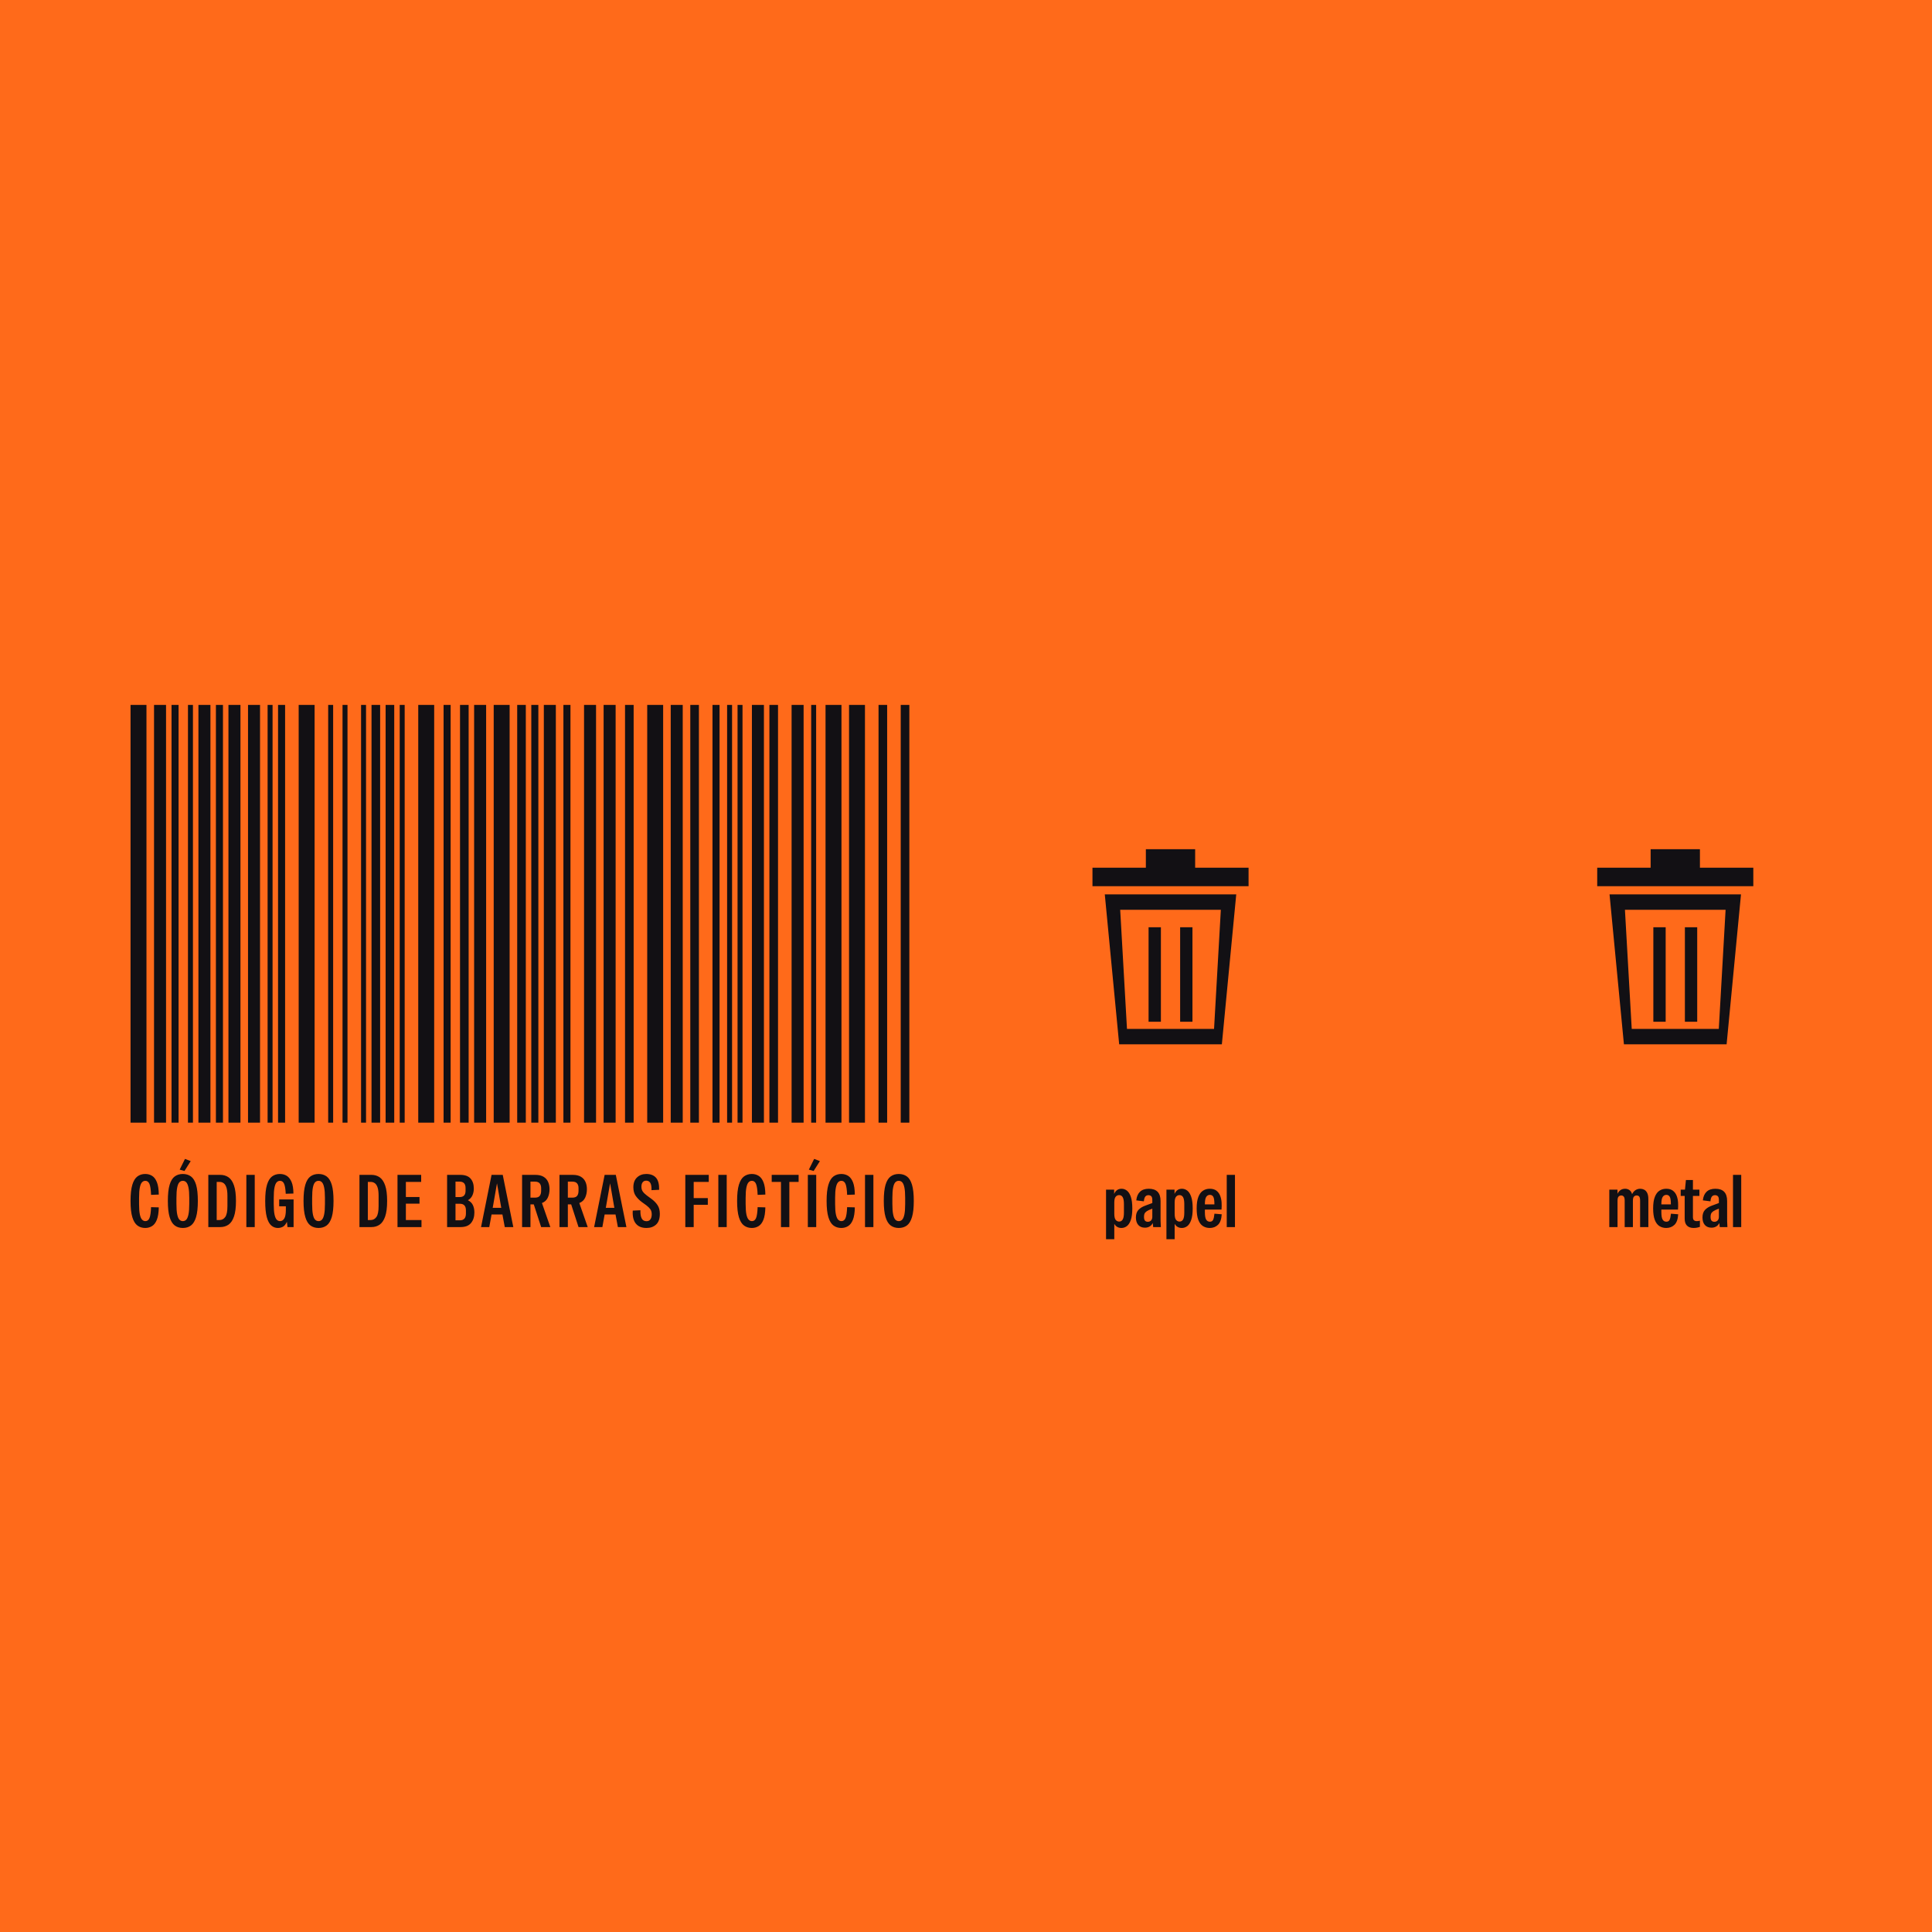
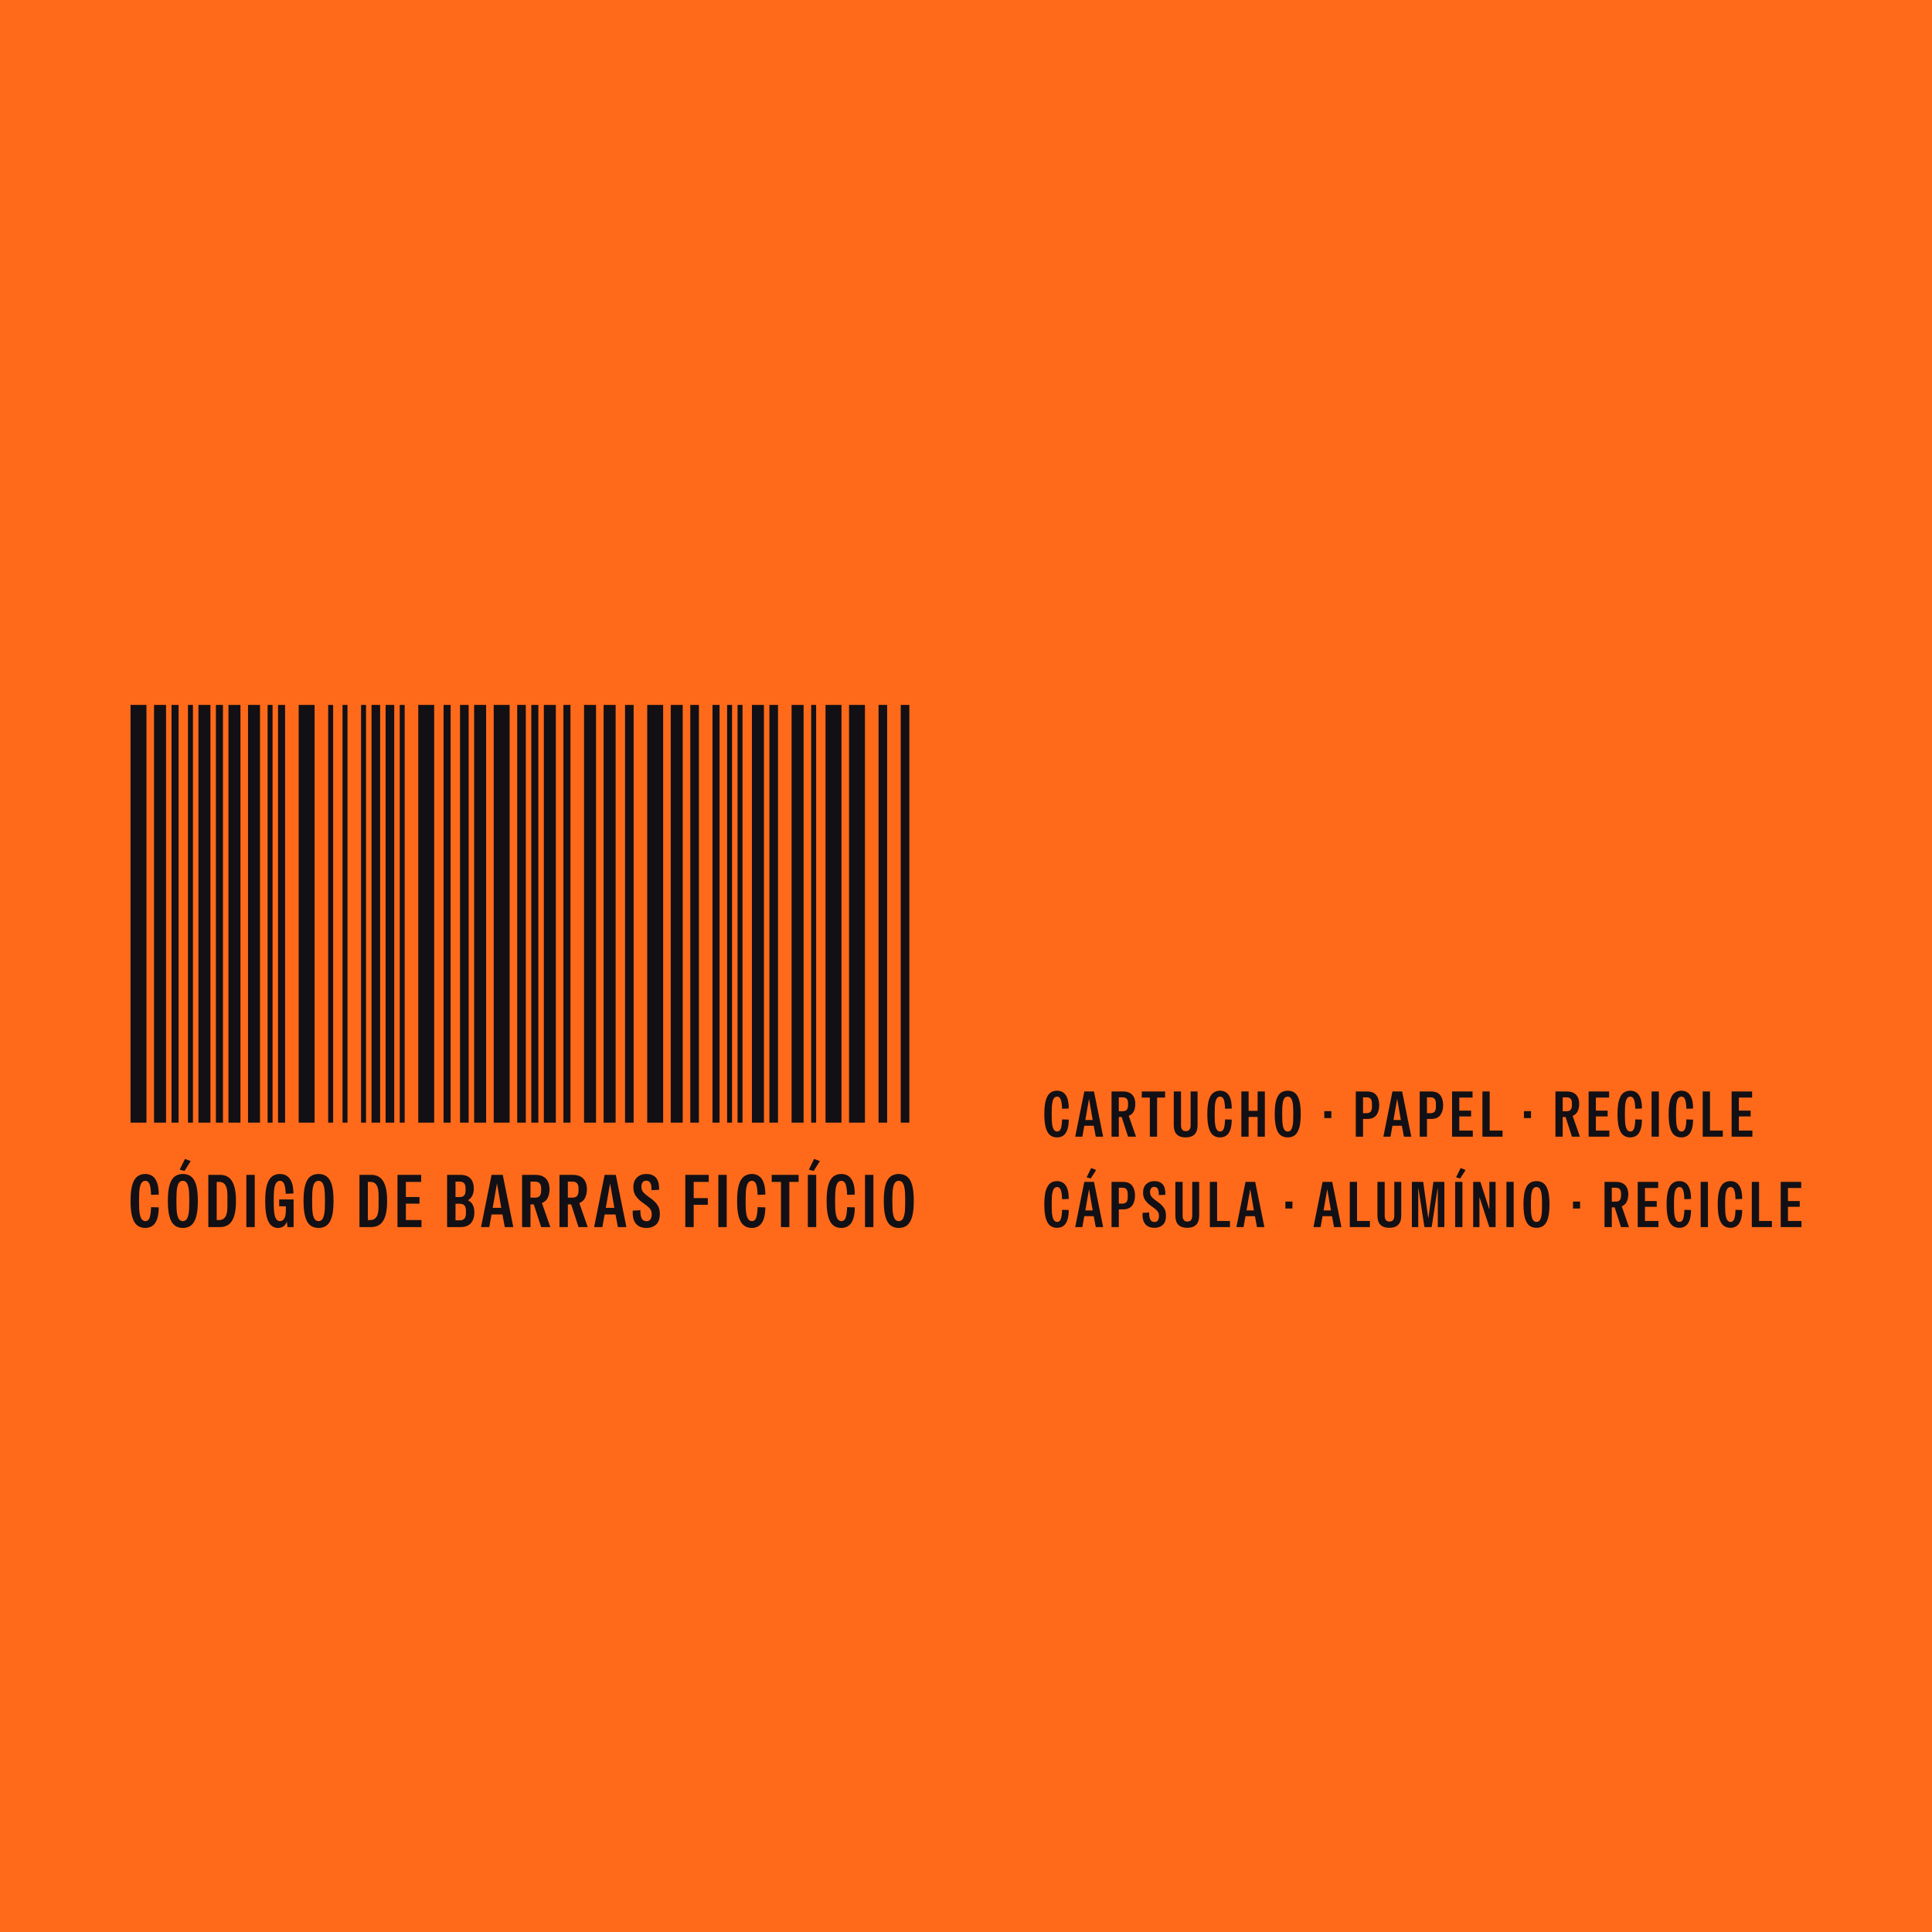
<svg xmlns="http://www.w3.org/2000/svg" width="74.0mm" height="74.0mm" viewBox="0 0 74.0 74.0">
  <rect width="74.0" height="74.0" fill="#FF6A1A" />
  <g id="TINTA" fill="#121014">
    <path d="M5,27 h0.61 v16 h-0.61 Z M5.9,27 h0.46 v16 h-0.46 Z M6.57,27 h0.27 v16 h-0.27 Z M7.2,27 h0.19 v16 h-0.19 Z M7.6,27 h0.46 v16 h-0.46 Z M8.27,27 h0.27 v16 h-0.27 Z M8.75,27 h0.46 v16 h-0.46 Z M9.5,27 h0.46 v16 h-0.46 Z M10.25,27 h0.19 v16 h-0.19 Z M10.65,27 h0.27 v16 h-0.27 Z M11.44,27 h0.61 v16 h-0.61 Z M12.57,27 h0.19 v16 h-0.19 Z M13.12,27 h0.19 v16 h-0.19 Z M13.83,27 h0.19 v16 h-0.19 Z M14.23,27 h0.33 v16 h-0.33 Z M14.77,27 h0.33 v16 h-0.33 Z M15.31,27 h0.19 v16 h-0.19 Z M16.02,27 h0.61 v16 h-0.61 Z M16.99,27 h0.27 v16 h-0.27 Z M17.62,27 h0.33 v16 h-0.33 Z M18.16,27 h0.46 v16 h-0.46 Z M18.91,27 h0.61 v16 h-0.61 Z M19.81,27 h0.33 v16 h-0.33 Z M20.35,27 h0.27 v16 h-0.27 Z M20.83,27 h0.46 v16 h-0.46 Z M21.58,27 h0.27 v16 h-0.27 Z M22.37,27 h0.46 v16 h-0.46 Z M23.12,27 h0.46 v16 h-0.46 Z M23.94,27 h0.33 v16 h-0.33 Z M24.79,27 h0.61 v16 h-0.61 Z M25.69,27 h0.46 v16 h-0.46 Z M26.44,27 h0.33 v16 h-0.33 Z M27.29,27 h0.27 v16 h-0.27 Z M27.85,27 h0.19 v16 h-0.19 Z M28.25,27 h0.19 v16 h-0.19 Z M28.8,27 h0.46 v16 h-0.46 Z M29.47,27 h0.33 v16 h-0.33 Z M30.32,27 h0.46 v16 h-0.46 Z M31.07,27 h0.19 v16 h-0.19 Z M31.62,27 h0.61 v16 h-0.61 Z M32.52,27 h0.61 v16 h-0.61 Z M33.65,27 h0.33 v16 h-0.33 Z M34.5,27 h0.33 v16 h-0.33 Z" />
    <path d="M5.563 47.034Q5.391 47.034 5.265 46.941Q5.138 46.848 5.069 46.623Q5 46.397 5 46Q5 45.603 5.069 45.377Q5.138 45.152 5.265 45.059Q5.391 44.966 5.563 44.966Q5.713 44.966 5.828 45.039Q5.944 45.113 6.011 45.285Q6.079 45.456 6.082 45.755L5.786 45.766Q5.775 45.465 5.724 45.346Q5.673 45.228 5.566 45.228Q5.493 45.228 5.439 45.285Q5.386 45.341 5.356 45.483Q5.327 45.625 5.327 45.879V46.121Q5.327 46.372 5.356 46.514Q5.386 46.656 5.441 46.714Q5.496 46.772 5.569 46.772Q5.676 46.772 5.725 46.654Q5.775 46.535 5.786 46.237L6.082 46.245Q6.076 46.549 6.007 46.721Q5.938 46.893 5.822 46.963Q5.707 47.034 5.563 47.034Z M7.003 47.034Q6.82 47.034 6.692 46.938Q6.564 46.842 6.497 46.615Q6.429 46.389 6.429 46Q6.429 45.606 6.497 45.38Q6.564 45.155 6.692 45.061Q6.82 44.966 7.003 44.966Q7.187 44.966 7.315 45.061Q7.443 45.155 7.511 45.38Q7.578 45.606 7.578 46Q7.578 46.389 7.511 46.615Q7.443 46.842 7.315 46.938Q7.187 47.034 7.003 47.034ZM7.003 46.772Q7.082 46.772 7.136 46.714Q7.189 46.656 7.219 46.513Q7.249 46.369 7.249 46.115V45.882Q7.249 45.628 7.219 45.486Q7.189 45.344 7.136 45.286Q7.082 45.228 7.003 45.228Q6.925 45.228 6.87 45.286Q6.815 45.344 6.787 45.486Q6.758 45.628 6.758 45.882V46.115Q6.758 46.369 6.787 46.511Q6.815 46.654 6.87 46.713Q6.925 46.772 7.003 46.772ZM7.066 44.851 6.882 44.8 7.085 44.389 7.305 44.473 7.066 44.851Z M7.979 47V45H8.438Q8.618 45 8.754 45.094Q8.889 45.189 8.963 45.407Q9.038 45.625 9.038 46Q9.038 46.375 8.963 46.593Q8.889 46.811 8.754 46.906Q8.618 47 8.438 47H7.979ZM8.3 46.73H8.41Q8.545 46.73 8.628 46.613Q8.711 46.496 8.711 46.197V45.803Q8.711 45.6 8.673 45.484Q8.635 45.369 8.568 45.32Q8.5 45.27 8.41 45.27H8.3V46.73Z M9.436 47V45H9.757V47H9.436Z M10.642 47.034Q10.499 47.034 10.389 46.938Q10.279 46.842 10.218 46.617Q10.158 46.392 10.158 46Q10.158 45.603 10.227 45.377Q10.296 45.152 10.422 45.059Q10.549 44.966 10.721 44.966Q10.873 44.966 10.987 45.039Q11.101 45.113 11.169 45.276Q11.237 45.439 11.239 45.715L10.944 45.724Q10.932 45.456 10.882 45.342Q10.831 45.228 10.724 45.228Q10.651 45.228 10.597 45.285Q10.544 45.341 10.514 45.483Q10.485 45.625 10.485 45.879V46.121Q10.485 46.372 10.514 46.514Q10.544 46.656 10.597 46.714Q10.651 46.772 10.724 46.772Q10.828 46.772 10.889 46.67Q10.949 46.569 10.949 46.341V46.203H10.693V45.941H11.245V47H11.011L10.989 46.797Q10.924 46.941 10.835 46.987Q10.746 47.034 10.642 47.034Z M12.201 47.034Q12.018 47.034 11.889 46.938Q11.761 46.842 11.694 46.615Q11.626 46.389 11.626 46Q11.626 45.606 11.694 45.38Q11.761 45.155 11.889 45.061Q12.018 44.966 12.201 44.966Q12.384 44.966 12.512 45.061Q12.64 45.155 12.708 45.38Q12.775 45.606 12.775 46Q12.775 46.389 12.708 46.615Q12.64 46.842 12.512 46.938Q12.384 47.034 12.201 47.034ZM12.201 46.772Q12.28 46.772 12.333 46.714Q12.387 46.656 12.416 46.513Q12.446 46.369 12.446 46.115V45.882Q12.446 45.628 12.416 45.486Q12.387 45.344 12.333 45.286Q12.28 45.228 12.201 45.228Q12.122 45.228 12.067 45.286Q12.012 45.344 11.984 45.486Q11.956 45.628 11.956 45.882V46.115Q11.956 46.369 11.984 46.511Q12.012 46.654 12.067 46.713Q12.122 46.772 12.201 46.772Z M13.768 47V45H14.227Q14.408 45 14.543 45.094Q14.678 45.189 14.753 45.407Q14.828 45.625 14.828 46Q14.828 46.375 14.753 46.593Q14.678 46.811 14.543 46.906Q14.408 47 14.227 47H13.768ZM14.089 46.73H14.199Q14.335 46.73 14.418 46.613Q14.501 46.496 14.501 46.197V45.803Q14.501 45.6 14.463 45.484Q14.425 45.369 14.357 45.32Q14.289 45.27 14.199 45.27H14.089V46.73Z M15.225 47V45H16.132V45.27H15.546V45.848H16.068V46.104H15.546V46.73H16.144V47H15.225Z M17.125 47V45H17.63Q17.897 45 18.023 45.141Q18.148 45.282 18.148 45.527Q18.148 45.67 18.093 45.789Q18.038 45.907 17.922 45.972Q18.052 46.034 18.111 46.155Q18.17 46.276 18.17 46.442Q18.17 46.687 18.042 46.844Q17.914 47 17.641 47H17.125ZM17.604 45.259H17.447V45.851H17.604Q17.832 45.851 17.832 45.611V45.504Q17.832 45.259 17.604 45.259ZM17.447 46.741H17.616Q17.846 46.741 17.846 46.479V46.361Q17.846 46.107 17.616 46.107H17.447V46.741Z M18.425 47 18.828 45H19.256L19.661 47H19.334L19.244 46.518H18.828L18.74 47H18.425ZM18.872 46.262H19.199L19.036 45.324L18.872 46.262Z M19.997 47V45H20.504Q20.699 45 20.818 45.072Q20.938 45.144 20.993 45.268Q21.048 45.392 21.048 45.549Q21.048 45.73 20.982 45.873Q20.916 46.017 20.758 46.079L21.079 47H20.727L20.445 46.13H20.318V47H19.997ZM20.487 45.259H20.318V45.873H20.487Q20.62 45.873 20.673 45.804Q20.727 45.735 20.727 45.608V45.51Q20.727 45.394 20.672 45.327Q20.617 45.259 20.487 45.259Z M21.429 47V45H21.936Q22.13 45 22.25 45.072Q22.37 45.144 22.425 45.268Q22.48 45.392 22.48 45.549Q22.48 45.73 22.413 45.873Q22.347 46.017 22.189 46.079L22.511 47H22.159L21.877 46.13H21.75V47H21.429ZM21.919 45.259H21.75V45.873H21.919Q22.051 45.873 22.105 45.804Q22.159 45.735 22.159 45.608V45.51Q22.159 45.394 22.104 45.327Q22.049 45.259 21.919 45.259Z M22.756 47 23.159 45H23.587L23.993 47H23.666L23.576 46.518H23.159L23.072 47H22.756ZM23.204 46.262H23.531L23.368 45.324L23.204 46.262Z M24.763 47.034Q24.489 47.034 24.353 46.865Q24.216 46.696 24.236 46.369L24.529 46.355Q24.523 46.552 24.575 46.662Q24.628 46.772 24.757 46.775Q24.839 46.775 24.884 46.735Q24.929 46.696 24.946 46.635Q24.963 46.575 24.963 46.516Q24.963 46.392 24.911 46.318Q24.858 46.245 24.76 46.169L24.585 46.042Q24.444 45.938 24.351 45.807Q24.259 45.676 24.259 45.476Q24.259 45.231 24.399 45.099Q24.54 44.966 24.754 44.966Q24.997 44.966 25.125 45.108Q25.253 45.251 25.247 45.572L24.954 45.586Q24.96 45.394 24.909 45.309Q24.858 45.222 24.751 45.222Q24.664 45.222 24.616 45.283Q24.568 45.344 24.568 45.453Q24.568 45.563 24.619 45.637Q24.67 45.71 24.774 45.789L24.965 45.93Q25.104 46.034 25.188 46.163Q25.273 46.293 25.273 46.493Q25.273 46.772 25.13 46.903Q24.988 47.034 24.763 47.034Z M26.249 47V45H27.147V45.27H26.57V45.89H27.111V46.147H26.57V47H26.249Z M27.514 47V45H27.835V47H27.514Z M28.797 47.034Q28.625 47.034 28.498 46.941Q28.371 46.848 28.302 46.623Q28.233 46.397 28.233 46Q28.233 45.603 28.302 45.377Q28.371 45.152 28.498 45.059Q28.625 44.966 28.797 44.966Q28.946 44.966 29.061 45.039Q29.177 45.113 29.244 45.285Q29.312 45.456 29.315 45.755L29.019 45.766Q29.008 45.465 28.957 45.346Q28.906 45.228 28.799 45.228Q28.726 45.228 28.672 45.285Q28.619 45.341 28.589 45.483Q28.56 45.625 28.56 45.879V46.121Q28.56 46.372 28.589 46.514Q28.619 46.656 28.674 46.714Q28.729 46.772 28.802 46.772Q28.909 46.772 28.959 46.654Q29.008 46.535 29.019 46.237L29.315 46.245Q29.309 46.549 29.24 46.721Q29.171 46.893 29.056 46.963Q28.94 47.034 28.797 47.034Z M29.913 47V45.27H29.558V45H30.589V45.27H30.234V47H29.913Z M30.942 47V45H31.263V47H30.942ZM31.164 44.851 30.981 44.8 31.184 44.389 31.404 44.473 31.164 44.851Z M32.224 47.034Q32.052 47.034 31.925 46.941Q31.799 46.848 31.73 46.623Q31.661 46.397 31.661 46Q31.661 45.603 31.73 45.377Q31.799 45.152 31.925 45.059Q32.052 44.966 32.224 44.966Q32.373 44.966 32.489 45.039Q32.604 45.113 32.672 45.285Q32.739 45.456 32.742 45.755L32.447 45.766Q32.435 45.465 32.385 45.346Q32.334 45.228 32.227 45.228Q32.154 45.228 32.1 45.285Q32.047 45.341 32.017 45.483Q31.987 45.625 31.987 45.879V46.121Q31.987 46.372 32.017 46.514Q32.047 46.656 32.101 46.714Q32.156 46.772 32.23 46.772Q32.337 46.772 32.386 46.654Q32.435 46.535 32.447 46.237L32.742 46.245Q32.737 46.549 32.668 46.721Q32.599 46.893 32.483 46.963Q32.368 47.034 32.224 47.034Z M33.132 47V45H33.453V47H33.132Z M34.425 47.034Q34.242 47.034 34.114 46.938Q33.986 46.842 33.918 46.615Q33.851 46.389 33.851 46Q33.851 45.606 33.918 45.38Q33.986 45.155 34.114 45.061Q34.242 44.966 34.425 44.966Q34.608 44.966 34.737 45.061Q34.865 45.155 34.932 45.38Q35 45.606 35 46Q35 46.389 34.932 46.615Q34.865 46.842 34.737 46.938Q34.608 47.034 34.425 47.034ZM34.425 46.772Q34.504 46.772 34.558 46.714Q34.611 46.656 34.641 46.513Q34.67 46.369 34.67 46.115V45.882Q34.67 45.628 34.641 45.486Q34.611 45.344 34.558 45.286Q34.504 45.228 34.425 45.228Q34.346 45.228 34.291 45.286Q34.237 45.344 34.209 45.486Q34.18 45.628 34.18 45.882V46.115Q34.18 46.369 34.209 46.511Q34.237 46.654 34.291 46.713Q34.346 46.772 34.425 46.772Z" />
-     <path d="M41.844,33.235 h5.979 v0.708 h-5.979 Z M43.889,32.527 h1.888 v0.708 h-1.888 Z M42.316,34.257 L47.351,34.257 L46.8,40 L42.867,40 Z M42.906,34.847 L43.166,39.41 L46.501,39.41 L46.761,34.847 Z M43.993,35.516 h0.472 v3.619 h-0.472 Z M45.202,35.516 h0.472 v3.619 h-0.472 Z" />
-     <path d="M42.364 47.465V45.566H42.674V45.73Q42.761 45.532 42.959 45.532Q43.071 45.532 43.164 45.604Q43.257 45.676 43.314 45.841Q43.37 46.006 43.37 46.285Q43.37 46.561 43.314 46.725Q43.257 46.89 43.163 46.962Q43.069 47.034 42.953 47.034Q42.866 47.034 42.797 46.996Q42.728 46.958 42.68 46.876V47.465H42.364ZM42.68 46.484Q42.68 46.659 42.733 46.724Q42.787 46.789 42.866 46.789Q42.956 46.789 43.002 46.709Q43.049 46.628 43.049 46.448V46.118Q43.049 45.938 43.002 45.856Q42.956 45.775 42.866 45.775Q42.787 45.775 42.733 45.837Q42.68 45.899 42.68 46.065V46.484Z M43.855 47.023Q43.691 47.023 43.599 46.92Q43.508 46.817 43.508 46.631Q43.508 46.445 43.605 46.341Q43.702 46.237 43.877 46.175L44.136 46.079V45.963Q44.136 45.856 44.095 45.817Q44.054 45.778 43.987 45.778Q43.914 45.778 43.87 45.828Q43.826 45.879 43.812 46.014L43.522 45.977Q43.545 45.761 43.664 45.647Q43.784 45.532 44.001 45.532Q44.452 45.532 44.452 46V46.634Q44.452 46.704 44.453 46.778Q44.455 46.851 44.463 47H44.17L44.153 46.845Q44.108 46.935 44.031 46.979Q43.953 47.023 43.855 47.023ZM43.818 46.606Q43.818 46.713 43.856 46.755Q43.894 46.797 43.964 46.797Q44.043 46.797 44.09 46.745Q44.136 46.693 44.136 46.611V46.293L43.995 46.352Q43.914 46.389 43.866 46.442Q43.818 46.496 43.818 46.606Z M44.677 47.465V45.566H44.987V45.73Q45.074 45.532 45.271 45.532Q45.384 45.532 45.477 45.604Q45.57 45.676 45.626 45.841Q45.683 46.006 45.683 46.285Q45.683 46.561 45.626 46.725Q45.57 46.89 45.476 46.962Q45.381 47.034 45.266 47.034Q45.178 47.034 45.109 46.996Q45.04 46.958 44.992 46.876V47.465H44.677ZM44.992 46.484Q44.992 46.659 45.046 46.724Q45.099 46.789 45.178 46.789Q45.269 46.789 45.315 46.709Q45.361 46.628 45.361 46.448V46.118Q45.361 45.938 45.315 45.856Q45.269 45.775 45.178 45.775Q45.099 45.775 45.046 45.837Q44.992 45.899 44.992 46.065V46.484Z M46.336 47.034Q46.19 47.034 46.076 46.962Q45.962 46.89 45.898 46.725Q45.835 46.561 45.835 46.285Q45.835 46.008 45.9 45.844Q45.964 45.679 46.077 45.606Q46.19 45.532 46.336 45.532Q46.497 45.532 46.593 45.606Q46.688 45.679 46.735 45.799Q46.781 45.918 46.79 46.058Q46.798 46.197 46.787 46.33H46.15V46.431Q46.15 46.637 46.2 46.715Q46.249 46.794 46.342 46.794Q46.429 46.794 46.464 46.724Q46.499 46.654 46.516 46.487L46.795 46.51Q46.778 46.791 46.652 46.913Q46.525 47.034 46.336 47.034ZM46.15 46.121V46.13H46.514V46.113Q46.514 45.913 46.471 45.839Q46.429 45.766 46.342 45.766Q46.252 45.766 46.201 45.844Q46.15 45.921 46.15 46.121Z M46.987 47V45H47.302V47H46.987Z" />
-     <path d="M61.177,33.235 h5.979 v0.708 h-5.979 Z M63.223,32.527 h1.888 v0.708 h-1.888 Z M61.649,34.257 L66.684,34.257 L66.133,40 L62.2,40 Z M62.239,34.847 L62.499,39.41 L65.834,39.41 L66.094,34.847 Z M63.327,35.516 h0.472 v3.619 h-0.472 Z M64.535,35.516 h0.472 v3.619 h-0.472 Z" />
-     <path d="M61.64 47V45.566H61.953V45.724Q62.048 45.532 62.248 45.532Q62.339 45.532 62.41 45.582Q62.482 45.631 62.513 45.738Q62.567 45.631 62.647 45.582Q62.727 45.532 62.826 45.532Q62.902 45.532 62.972 45.566Q63.043 45.6 63.089 45.687Q63.136 45.775 63.136 45.935V47H62.82V45.983Q62.82 45.876 62.786 45.832Q62.753 45.789 62.688 45.789Q62.626 45.789 62.585 45.831Q62.544 45.873 62.544 45.994V47H62.229V45.983Q62.229 45.873 62.192 45.831Q62.155 45.789 62.099 45.789Q62.043 45.789 61.999 45.828Q61.955 45.868 61.955 45.992V47H61.64Z M63.82 47.034Q63.674 47.034 63.56 46.962Q63.446 46.89 63.382 46.725Q63.319 46.561 63.319 46.285Q63.319 46.008 63.384 45.844Q63.448 45.679 63.561 45.606Q63.674 45.532 63.82 45.532Q63.981 45.532 64.076 45.606Q64.172 45.679 64.219 45.799Q64.265 45.918 64.274 46.058Q64.282 46.197 64.271 46.33H63.634V46.431Q63.634 46.637 63.684 46.715Q63.733 46.794 63.826 46.794Q63.913 46.794 63.948 46.724Q63.984 46.654 64.001 46.487L64.279 46.51Q64.262 46.791 64.136 46.913Q64.009 47.034 63.82 47.034ZM63.634 46.121V46.13H63.998V46.113Q63.998 45.913 63.955 45.839Q63.913 45.766 63.826 45.766Q63.736 45.766 63.685 45.844Q63.634 45.921 63.634 46.121Z M64.871 47.034Q64.705 47.034 64.616 46.945Q64.527 46.856 64.527 46.679V45.806H64.375V45.566H64.538L64.575 45.197H64.843V45.566H65.091V45.806H64.843V46.617Q64.843 46.704 64.882 46.738Q64.922 46.772 64.984 46.772Q65.012 46.772 65.041 46.769Q65.071 46.766 65.11 46.755V46.992Q64.992 47.034 64.871 47.034Z M65.555 47.023Q65.392 47.023 65.3 46.92Q65.209 46.817 65.209 46.631Q65.209 46.445 65.306 46.341Q65.403 46.237 65.578 46.175L65.837 46.079V45.963Q65.837 45.856 65.796 45.817Q65.755 45.778 65.688 45.778Q65.615 45.778 65.571 45.828Q65.527 45.879 65.513 46.014L65.223 45.977Q65.246 45.761 65.365 45.647Q65.485 45.532 65.702 45.532Q66.153 45.532 66.153 46V46.634Q66.153 46.704 66.154 46.778Q66.155 46.851 66.164 47H65.871L65.854 46.845Q65.809 46.935 65.731 46.979Q65.654 47.023 65.555 47.023ZM65.519 46.606Q65.519 46.713 65.557 46.755Q65.595 46.797 65.665 46.797Q65.744 46.797 65.791 46.745Q65.837 46.693 65.837 46.611V46.293L65.696 46.352Q65.615 46.389 65.567 46.442Q65.519 46.496 65.519 46.606Z M66.378 47V45H66.693V47H66.378Z" />
+     <path d="M40.488 43.566Q40.339 43.566 40.229 43.486Q40.12 43.406 40.06 43.21Q40 43.015 40 42.672Q40 42.328 40.06 42.133Q40.12 41.937 40.229 41.857Q40.339 41.776 40.488 41.776Q40.617 41.776 40.717 41.84Q40.817 41.903 40.876 42.052Q40.934 42.201 40.936 42.459L40.68 42.469Q40.671 42.208 40.627 42.106Q40.583 42.003 40.49 42.003Q40.427 42.003 40.38 42.052Q40.334 42.101 40.309 42.224Q40.283 42.347 40.283 42.567V42.776Q40.283 42.993 40.309 43.117Q40.334 43.24 40.382 43.29Q40.429 43.34 40.493 43.34Q40.585 43.34 40.628 43.237Q40.671 43.135 40.68 42.876L40.936 42.884Q40.932 43.147 40.872 43.296Q40.812 43.444 40.712 43.505Q40.612 43.566 40.488 43.566Z M41.183 43.537 41.531 41.806H41.902L42.253 43.537H41.97L41.892 43.12H41.531L41.456 43.537H41.183ZM41.571 42.898H41.853L41.712 42.086L41.571 42.898Z M42.575 43.537V41.806H43.014Q43.182 41.806 43.286 41.868Q43.39 41.93 43.437 42.037Q43.485 42.145 43.485 42.281Q43.485 42.437 43.428 42.562Q43.37 42.686 43.234 42.74L43.512 43.537H43.207L42.963 42.784H42.853V43.537H42.575ZM42.999 42.03H42.853V42.562H42.999Q43.114 42.562 43.16 42.502Q43.207 42.442 43.207 42.333V42.247Q43.207 42.147 43.159 42.089Q43.112 42.03 42.999 42.03Z M44.041 43.537V42.04H43.733V41.806H44.626V42.04H44.319V43.537H44.041Z M45.411 43.566Q45.189 43.566 45.074 43.451Q44.958 43.335 44.958 43.098V41.806H45.236V43.098Q45.236 43.325 45.419 43.325Q45.604 43.325 45.604 43.098V41.806H45.87V43.098Q45.87 43.335 45.753 43.451Q45.636 43.566 45.411 43.566Z M46.731 43.566Q46.582 43.566 46.472 43.486Q46.362 43.406 46.303 43.21Q46.243 43.015 46.243 42.672Q46.243 42.328 46.303 42.133Q46.362 41.937 46.472 41.857Q46.582 41.776 46.731 41.776Q46.86 41.776 46.96 41.84Q47.06 41.903 47.118 42.052Q47.177 42.201 47.179 42.459L46.923 42.469Q46.913 42.208 46.87 42.106Q46.826 42.003 46.733 42.003Q46.67 42.003 46.623 42.052Q46.577 42.101 46.551 42.224Q46.526 42.347 46.526 42.567V42.776Q46.526 42.993 46.551 43.117Q46.577 43.24 46.624 43.29Q46.672 43.34 46.736 43.34Q46.828 43.34 46.871 43.237Q46.913 43.135 46.923 42.876L47.179 42.884Q47.174 43.147 47.115 43.296Q47.055 43.444 46.955 43.505Q46.855 43.566 46.731 43.566Z M47.547 43.537V41.806H47.825V42.547H48.169V41.806H48.447V43.537H48.169V42.781H47.825V43.537H47.547Z M49.323 43.566Q49.164 43.566 49.053 43.483Q48.942 43.401 48.884 43.204Q48.825 43.008 48.825 42.672Q48.825 42.33 48.884 42.135Q48.942 41.94 49.053 41.858Q49.164 41.776 49.323 41.776Q49.481 41.776 49.592 41.858Q49.703 41.94 49.762 42.135Q49.82 42.33 49.82 42.672Q49.82 43.008 49.762 43.204Q49.703 43.401 49.592 43.483Q49.481 43.566 49.323 43.566ZM49.323 43.34Q49.391 43.34 49.437 43.29Q49.484 43.24 49.509 43.115Q49.535 42.991 49.535 42.771V42.569Q49.535 42.35 49.509 42.226Q49.484 42.103 49.437 42.053Q49.391 42.003 49.323 42.003Q49.255 42.003 49.207 42.053Q49.159 42.103 49.135 42.226Q49.111 42.35 49.111 42.569V42.771Q49.111 42.991 49.135 43.114Q49.159 43.237 49.207 43.288Q49.255 43.34 49.323 43.34Z M50.723 42.825V42.559H50.993V42.825H50.723Z M51.93 43.537V41.806H52.369Q52.605 41.806 52.716 41.948Q52.827 42.091 52.827 42.33Q52.827 42.569 52.716 42.714Q52.605 42.859 52.369 42.859H52.208V43.537H51.93ZM52.354 42.03H52.208V42.637H52.354Q52.549 42.637 52.549 42.398V42.269Q52.549 42.03 52.354 42.03Z M52.986 43.537 53.334 41.806H53.705L54.056 43.537H53.773L53.695 43.12H53.334L53.259 43.537H52.986ZM53.373 42.898H53.656L53.515 42.086L53.373 42.898Z M54.378 43.537V41.806H54.817Q55.054 41.806 55.164 41.948Q55.276 42.091 55.276 42.33Q55.276 42.569 55.164 42.714Q55.054 42.859 54.817 42.859H54.656V43.537H54.378ZM54.802 42.03H54.656V42.637H54.802Q54.998 42.637 54.998 42.398V42.269Q54.998 42.03 54.802 42.03Z M55.617 43.537V41.806H56.402V42.04H55.895V42.54H56.346V42.762H55.895V43.303H56.412V43.537H55.617Z M56.78 43.537V41.806H57.058V43.303H57.551V43.537H56.78Z M58.37 42.825V42.559H58.641V42.825H58.37Z M59.577 43.537V41.806H60.016Q60.184 41.806 60.288 41.868Q60.392 41.93 60.439 42.037Q60.487 42.145 60.487 42.281Q60.487 42.437 60.429 42.562Q60.372 42.686 60.236 42.74L60.514 43.537H60.209L59.965 42.784H59.855V43.537H59.577ZM60.002 42.03H59.855V42.562H60.002Q60.116 42.562 60.163 42.502Q60.209 42.442 60.209 42.333V42.247Q60.209 42.147 60.161 42.089Q60.114 42.03 60.002 42.03Z M60.848 43.537V41.806H61.633V42.04H61.126V42.54H61.577V42.762H61.126V43.303H61.643V43.537H60.848Z M62.443 43.566Q62.294 43.566 62.184 43.486Q62.074 43.406 62.015 43.21Q61.955 43.015 61.955 42.672Q61.955 42.328 62.015 42.133Q62.074 41.937 62.184 41.857Q62.294 41.776 62.443 41.776Q62.572 41.776 62.672 41.84Q62.772 41.903 62.83 42.052Q62.889 42.201 62.891 42.459L62.635 42.469Q62.626 42.208 62.582 42.106Q62.538 42.003 62.445 42.003Q62.382 42.003 62.335 42.052Q62.289 42.101 62.263 42.224Q62.238 42.347 62.238 42.567V42.776Q62.238 42.993 62.263 43.117Q62.289 43.24 62.337 43.29Q62.384 43.34 62.447 43.34Q62.54 43.34 62.583 43.237Q62.626 43.135 62.635 42.876L62.891 42.884Q62.886 43.147 62.827 43.296Q62.767 43.444 62.667 43.505Q62.567 43.566 62.443 43.566Z M63.26 43.537V41.806H63.538V43.537H63.26Z M64.401 43.566Q64.252 43.566 64.142 43.486Q64.032 43.406 63.973 43.21Q63.913 43.015 63.913 42.672Q63.913 42.328 63.973 42.133Q64.032 41.937 64.142 41.857Q64.252 41.776 64.401 41.776Q64.53 41.776 64.63 41.84Q64.73 41.903 64.788 42.052Q64.847 42.201 64.85 42.459L64.593 42.469Q64.584 42.208 64.54 42.106Q64.496 42.003 64.403 42.003Q64.34 42.003 64.293 42.052Q64.247 42.101 64.222 42.224Q64.196 42.347 64.196 42.567V42.776Q64.196 42.993 64.222 43.117Q64.247 43.24 64.295 43.29Q64.342 43.34 64.406 43.34Q64.498 43.34 64.541 43.237Q64.584 43.135 64.593 42.876L64.85 42.884Q64.845 43.147 64.785 43.296Q64.725 43.444 64.625 43.505Q64.525 43.566 64.401 43.566Z M65.218 43.537V41.806H65.496V43.303H65.988V43.537H65.218Z M66.325 43.537V41.806H67.11V42.04H66.603V42.54H67.054V42.762H66.603V43.303H67.12V43.537H66.325Z" />
+     <path d="M40.488 47.029Q40.339 47.029 40.229 46.949Q40.12 46.868 40.06 46.673Q40 46.478 40 46.134Q40 45.79 40.06 45.595Q40.12 45.4 40.229 45.32Q40.339 45.239 40.488 45.239Q40.617 45.239 40.717 45.303Q40.817 45.366 40.876 45.515Q40.934 45.664 40.936 45.922L40.68 45.932Q40.671 45.671 40.627 45.569Q40.583 45.466 40.49 45.466Q40.427 45.466 40.38 45.515Q40.334 45.564 40.309 45.687Q40.283 45.81 40.283 46.029V46.239Q40.283 46.456 40.309 46.579Q40.334 46.703 40.382 46.752Q40.429 46.803 40.493 46.803Q40.585 46.803 40.628 46.7Q40.671 46.598 40.68 46.339L40.936 46.346Q40.932 46.61 40.872 46.759Q40.812 46.907 40.712 46.968Q40.612 47.029 40.488 47.029Z M41.183 47 41.531 45.269H41.902L42.253 47H41.97L41.892 46.583H41.531L41.456 47H41.183ZM41.571 46.361H41.853L41.712 45.549L41.571 46.361ZM41.778 45.139 41.619 45.095 41.795 44.739 41.985 44.813 41.778 45.139Z M42.575 47V45.269H43.014Q43.251 45.269 43.362 45.411Q43.473 45.554 43.473 45.793Q43.473 46.032 43.362 46.177Q43.251 46.322 43.014 46.322H42.853V47H42.575ZM42.999 45.493H42.853V46.1H42.999Q43.195 46.1 43.195 45.861V45.732Q43.195 45.493 42.999 45.493Z M44.219 47.029Q43.982 47.029 43.864 46.883Q43.746 46.737 43.763 46.454L44.016 46.442Q44.011 46.612 44.057 46.707Q44.102 46.803 44.214 46.805Q44.285 46.805 44.324 46.771Q44.363 46.737 44.377 46.684Q44.392 46.632 44.392 46.581Q44.392 46.473 44.347 46.41Q44.302 46.346 44.216 46.281L44.065 46.171Q43.943 46.081 43.863 45.967Q43.782 45.854 43.782 45.681Q43.782 45.469 43.904 45.354Q44.026 45.239 44.212 45.239Q44.421 45.239 44.532 45.362Q44.643 45.486 44.638 45.764L44.385 45.776Q44.389 45.61 44.346 45.536Q44.302 45.461 44.209 45.461Q44.133 45.461 44.092 45.514Q44.05 45.566 44.05 45.661Q44.05 45.756 44.094 45.82Q44.138 45.883 44.229 45.951L44.394 46.073Q44.514 46.164 44.587 46.276Q44.66 46.388 44.66 46.561Q44.66 46.803 44.537 46.916Q44.414 47.029 44.219 47.029Z M45.472 47.029Q45.25 47.029 45.135 46.913Q45.019 46.798 45.019 46.561V45.269H45.297V46.561Q45.297 46.788 45.48 46.788Q45.665 46.788 45.665 46.561V45.269H45.931V46.561Q45.931 46.798 45.814 46.913Q45.697 47.029 45.472 47.029Z M46.34 47V45.269H46.618V46.766H47.111V47H46.34Z M47.357 47 47.706 45.269H48.077L48.428 47H48.145L48.067 46.583H47.706L47.63 47H47.357ZM47.745 46.361H48.028L47.886 45.549L47.745 46.361Z M49.233 46.288V46.022H49.503V46.288H49.233Z M50.308 47 50.657 45.269H51.027L51.379 47H51.096L51.018 46.583H50.657L50.581 47H50.308ZM50.696 46.361H50.979L50.837 45.549L50.696 46.361Z M51.7 47V45.269H51.978V46.766H52.471V47H51.7Z M53.212 47.029Q52.99 47.029 52.875 46.913Q52.759 46.798 52.759 46.561V45.269H53.037V46.561Q53.037 46.788 53.22 46.788Q53.405 46.788 53.405 46.561V45.269H53.671V46.561Q53.671 46.798 53.554 46.913Q53.437 47.029 53.212 47.029Z M54.078 47V45.269H54.512L54.705 46.656H54.71L54.902 45.269H55.322V47H55.071V45.522L55.063 45.52L54.837 47H54.559L54.332 45.522H54.322V47H54.078Z M55.736 47V45.269H56.014V47H55.736ZM55.929 45.139 55.77 45.095 55.946 44.739 56.136 44.813 55.929 45.139Z M56.426 47V45.269H56.702L57.044 46.322H57.046V45.269H57.285V47H57.044L56.668 45.856H56.666V47H56.426Z M57.7 47V45.269H57.977V47H57.7Z M58.85 47.029Q58.692 47.029 58.581 46.946Q58.47 46.863 58.411 46.667Q58.353 46.471 58.353 46.134Q58.353 45.793 58.411 45.598Q58.47 45.403 58.581 45.321Q58.692 45.239 58.85 45.239Q59.009 45.239 59.12 45.321Q59.231 45.403 59.289 45.598Q59.348 45.793 59.348 46.134Q59.348 46.471 59.289 46.667Q59.231 46.863 59.12 46.946Q59.009 47.029 58.85 47.029ZM58.85 46.803Q58.919 46.803 58.965 46.752Q59.011 46.703 59.037 46.578Q59.063 46.454 59.063 46.234V46.032Q59.063 45.812 59.037 45.689Q59.011 45.566 58.965 45.516Q58.919 45.466 58.85 45.466Q58.782 45.466 58.735 45.516Q58.687 45.566 58.663 45.689Q58.638 45.812 58.638 46.032V46.234Q58.638 46.454 58.663 46.577Q58.687 46.7 58.735 46.751Q58.782 46.803 58.85 46.803Z M60.25 46.288V46.022H60.521V46.288H60.25Z M61.457 47V45.269H61.896Q62.065 45.269 62.168 45.331Q62.272 45.393 62.319 45.5Q62.367 45.608 62.367 45.744Q62.367 45.9 62.31 46.025Q62.252 46.149 62.116 46.203L62.394 47H62.089L61.845 46.246H61.735V47H61.457ZM61.882 45.493H61.735V46.025H61.882Q61.996 46.025 62.043 45.965Q62.089 45.905 62.089 45.795V45.71Q62.089 45.61 62.041 45.551Q61.994 45.493 61.882 45.493Z M62.728 47V45.269H63.513V45.503H63.006V46.003H63.457V46.224H63.006V46.766H63.523V47H62.728Z M64.323 47.029Q64.174 47.029 64.064 46.949Q63.955 46.868 63.895 46.673Q63.835 46.478 63.835 46.134Q63.835 45.79 63.895 45.595Q63.955 45.4 64.064 45.32Q64.174 45.239 64.323 45.239Q64.452 45.239 64.552 45.303Q64.652 45.366 64.71 45.515Q64.769 45.664 64.771 45.922L64.515 45.932Q64.506 45.671 64.462 45.569Q64.418 45.466 64.325 45.466Q64.262 45.466 64.215 45.515Q64.169 45.564 64.144 45.687Q64.118 45.81 64.118 46.029V46.239Q64.118 46.456 64.144 46.579Q64.169 46.703 64.217 46.752Q64.264 46.803 64.328 46.803Q64.42 46.803 64.463 46.7Q64.506 46.598 64.515 46.339L64.771 46.346Q64.767 46.61 64.707 46.759Q64.647 46.907 64.547 46.968Q64.447 47.029 64.323 47.029Z M65.14 47V45.269H65.418V47H65.14Z M66.281 47.029Q66.132 47.029 66.022 46.949Q65.913 46.868 65.853 46.673Q65.793 46.478 65.793 46.134Q65.793 45.79 65.853 45.595Q65.913 45.4 66.022 45.32Q66.132 45.239 66.281 45.239Q66.41 45.239 66.51 45.303Q66.61 45.366 66.669 45.515Q66.727 45.664 66.73 45.922L66.474 45.932Q66.464 45.671 66.42 45.569Q66.376 45.466 66.283 45.466Q66.22 45.466 66.174 45.515Q66.127 45.564 66.102 45.687Q66.076 45.81 66.076 46.029V46.239Q66.076 46.456 66.102 46.579Q66.127 46.703 66.175 46.752Q66.222 46.803 66.286 46.803Q66.379 46.803 66.421 46.7Q66.464 46.598 66.474 46.339L66.73 46.346Q66.725 46.61 66.665 46.759Q66.605 46.907 66.505 46.968Q66.405 47.029 66.281 47.029Z M67.098 47V45.269H67.376V46.766H67.868V47H67.098Z M68.205 47V45.269H68.99V45.503H68.483V46.003H68.934V46.224H68.483V46.766H69V47H68.205Z" />
  </g>
</svg>
